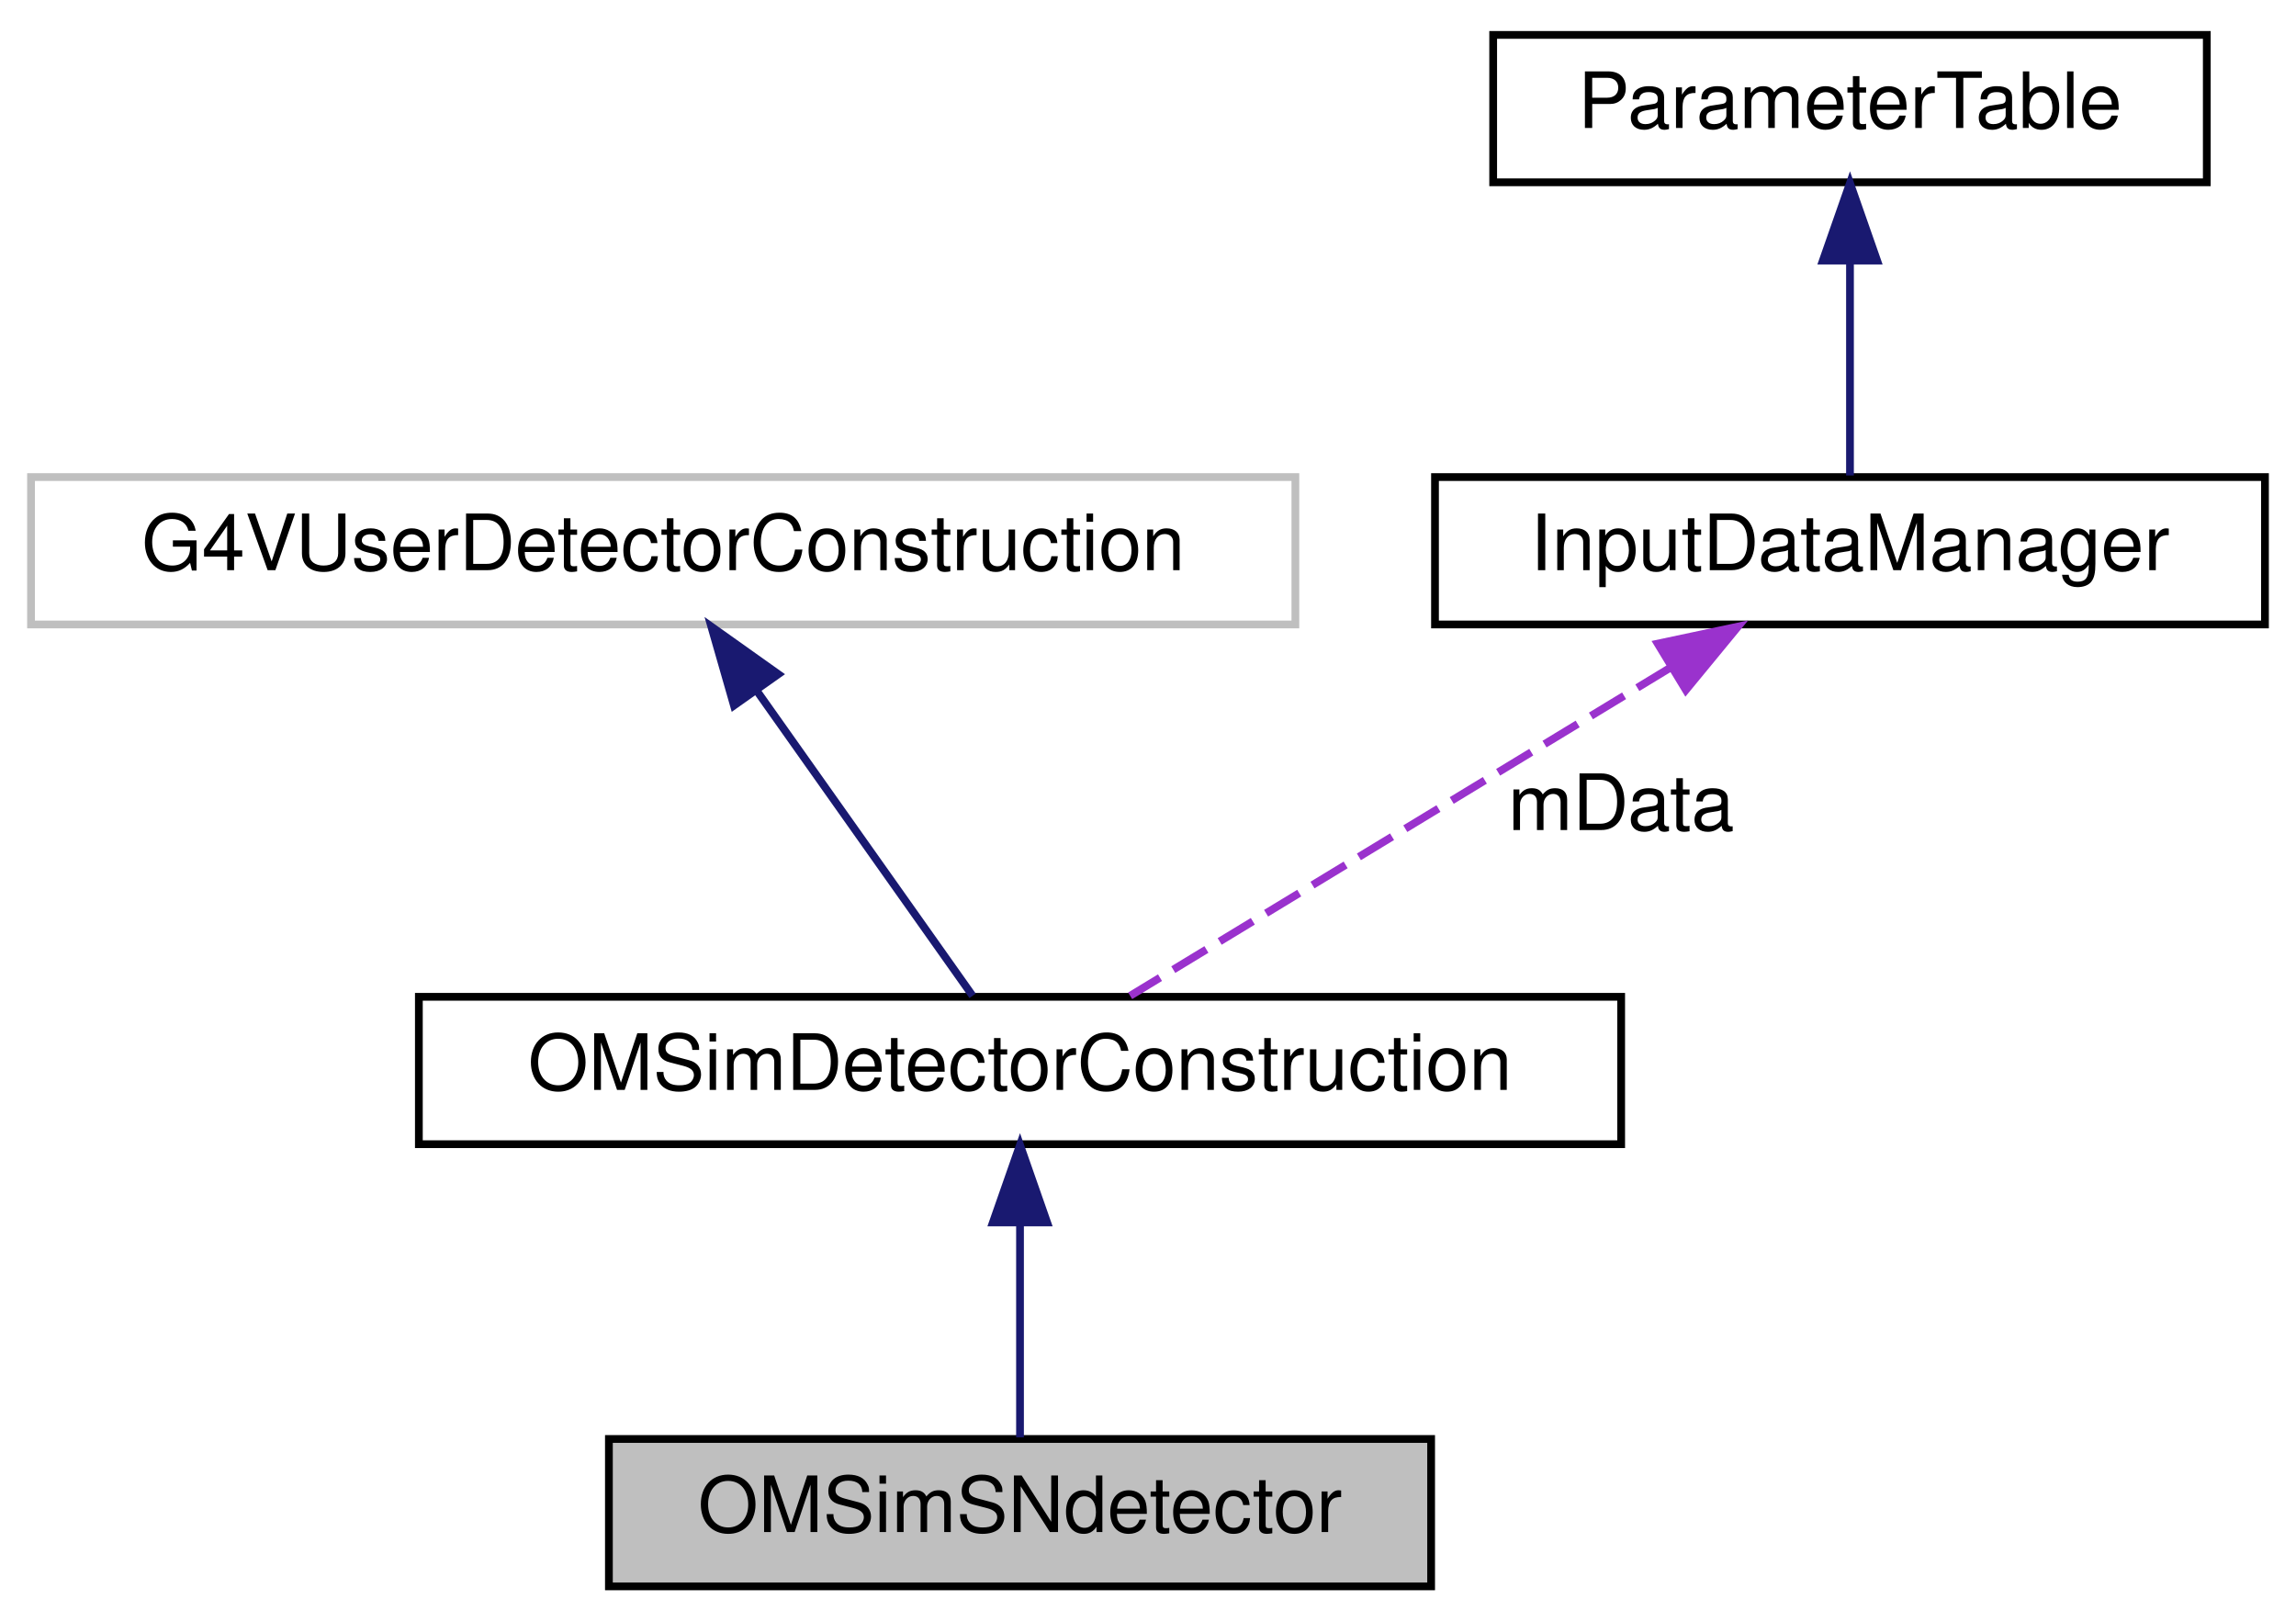
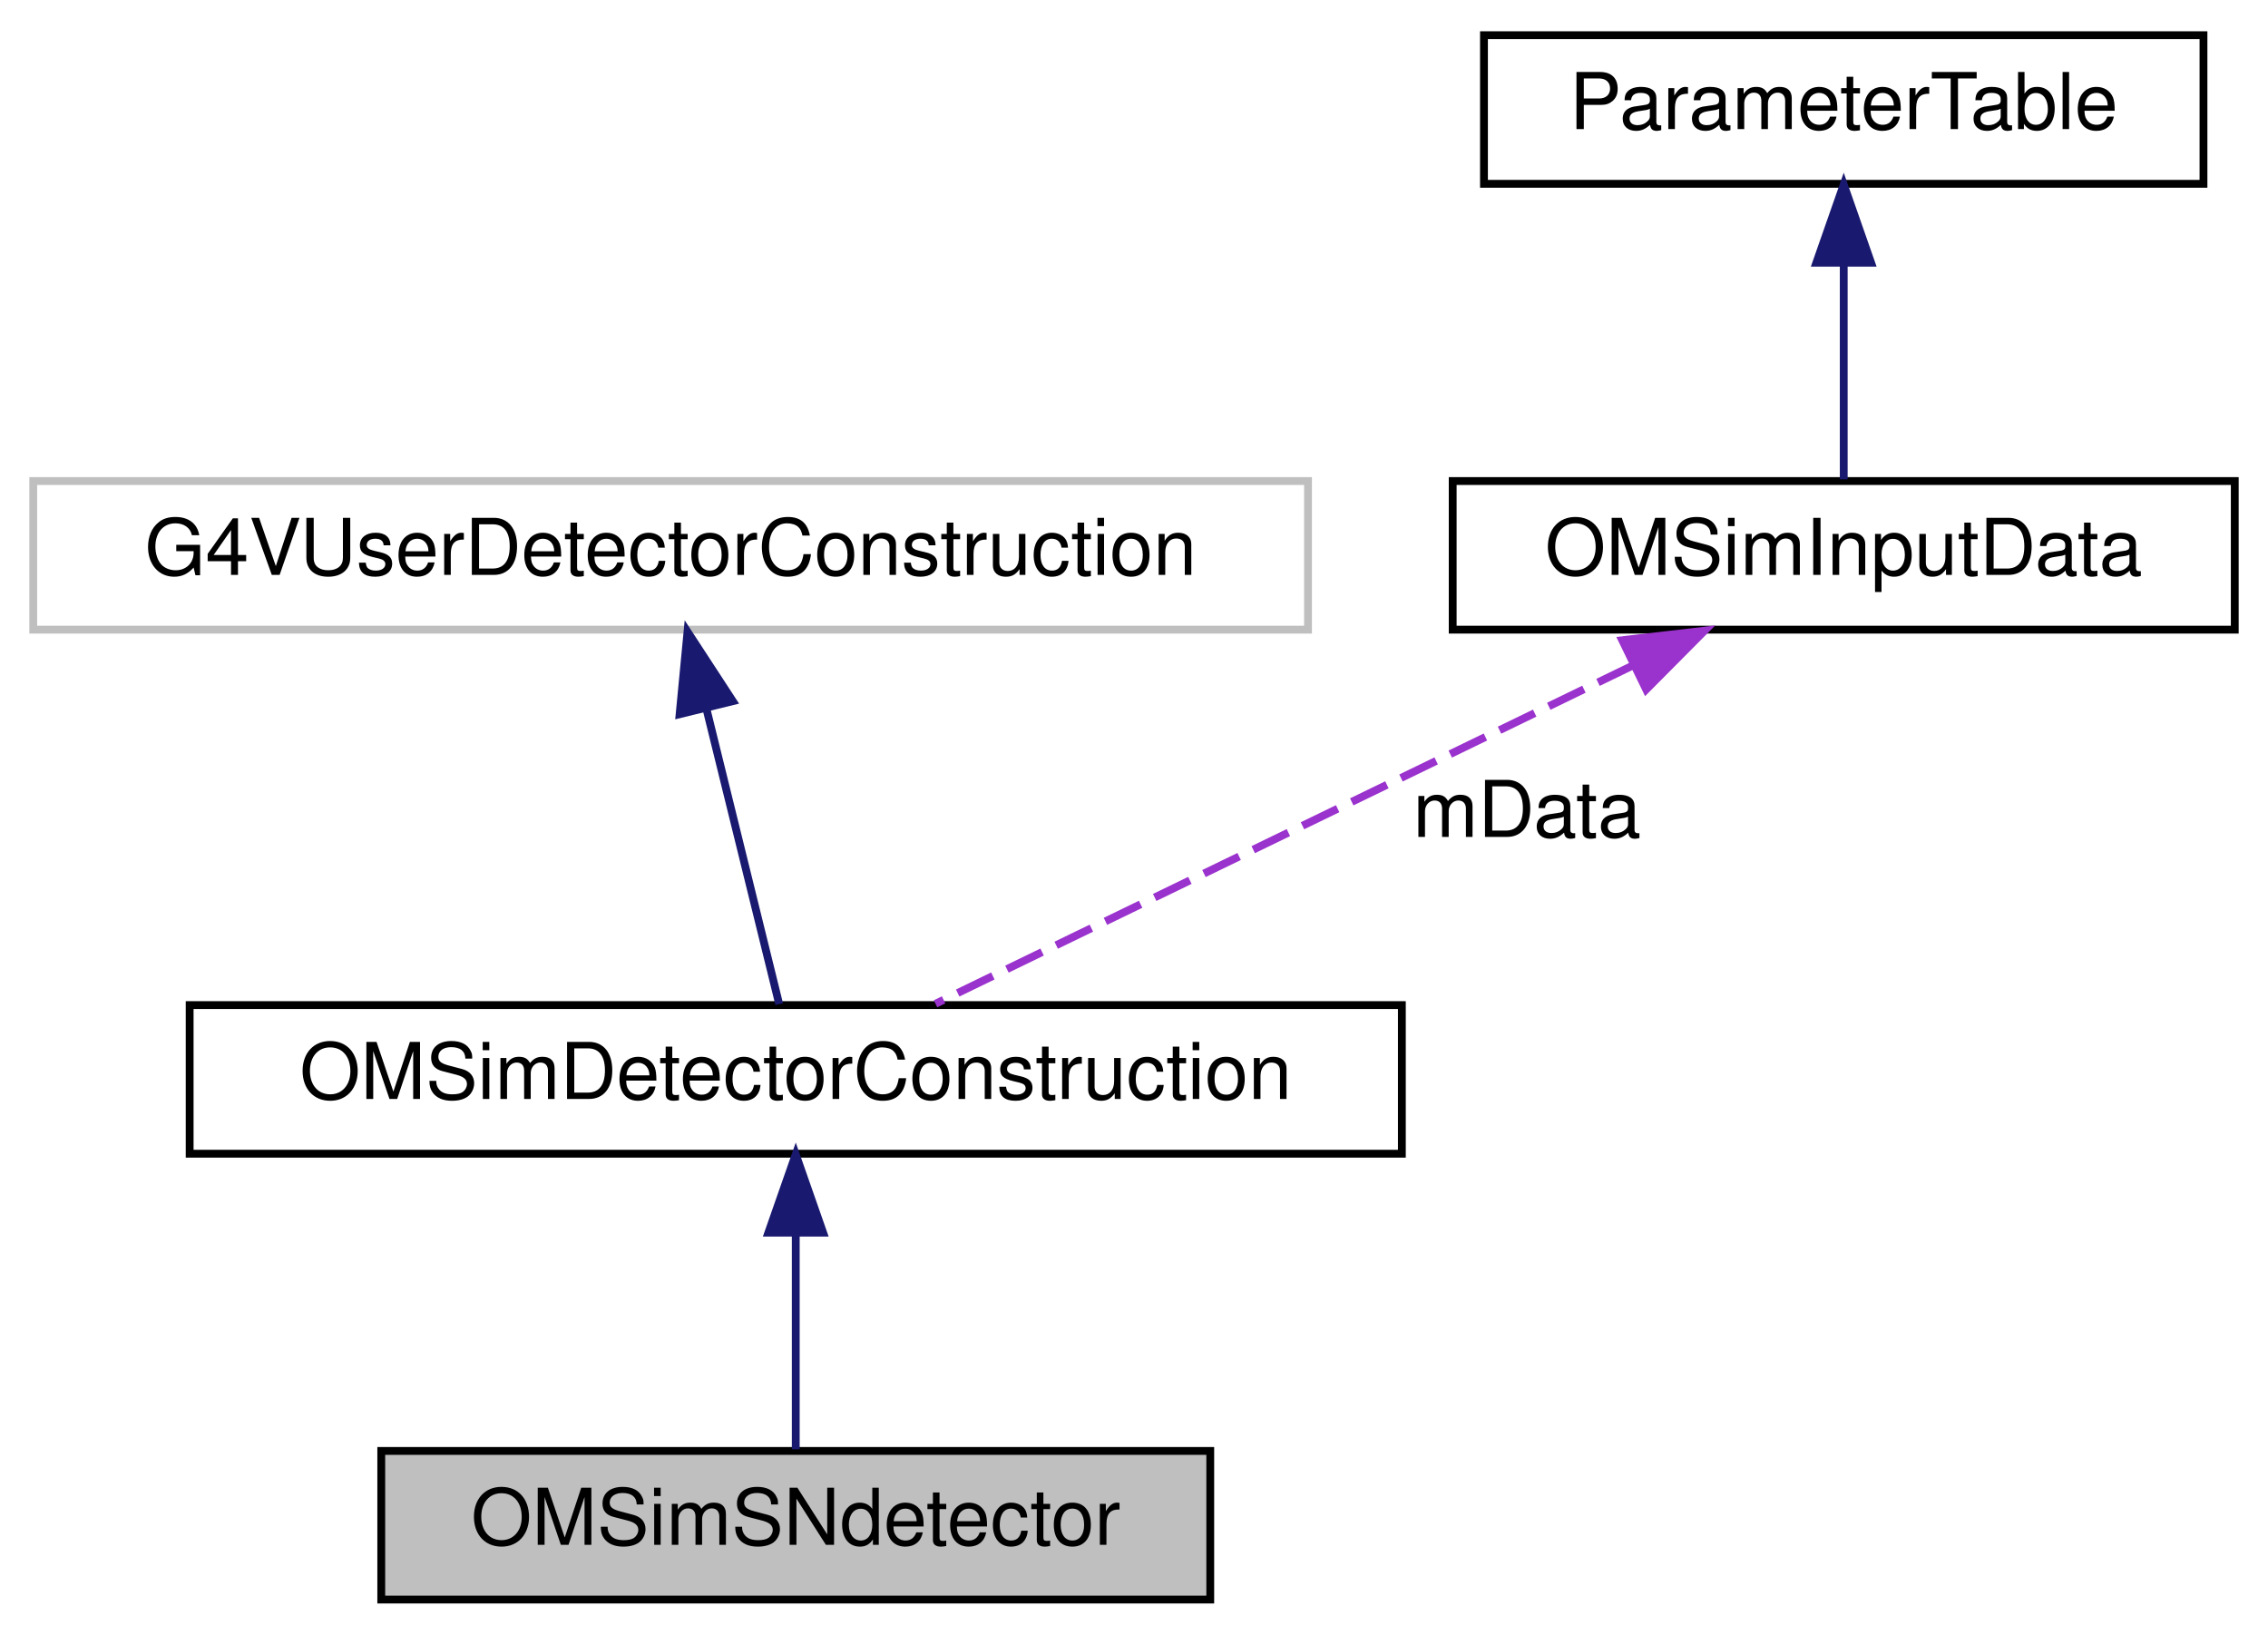
- <svg xmlns="http://www.w3.org/2000/svg" xmlns:xlink="http://www.w3.org/1999/xlink" width="296pt" height="209pt" viewBox="0.00 0.00 296.00 209.00">
+ <svg xmlns="http://www.w3.org/2000/svg" xmlns:xlink="http://www.w3.org/1999/xlink" width="290pt" height="209pt" viewBox="0.00 0.00 289.50 209.00">
  <g id="graph0" class="graph" transform="scale(1 1) rotate(0) translate(4 205)">
    <g id="node1" class="node">
      <g id="a_node1">
        <a xlink:title="Class for detector construction in the SN neutrino simulation.">
-           <polygon fill="#bfbfbf" stroke="black" points="74.5,-0.5 74.5,-19.5 180.5,-19.5 180.5,-0.5 74.5,-0.5" />
-           <text text-anchor="middle" x="127.5" y="-7.5" font-family="Helvetica,sans-Serif" font-size="10.00">OMSimSNdetector</text>
+           <polygon fill="#bfbfbf" stroke="black" points="44.5,-0.5 44.5,-19.5 150.5,-19.5 150.5,-0.5 44.5,-0.5" />
+           <text text-anchor="middle" x="97.5" y="-7.5" font-family="Helvetica,sans-Serif" font-size="10.00">OMSimSNdetector</text>
        </a>
      </g>
    </g>
    <g id="node2" class="node">
      <g id="a_node2">
        <a xlink:href="class_o_m_sim_detector_construction.html" target="_top" xlink:title="Class for detector construction in the effective area simulation.">
-           <polygon fill="none" stroke="black" points="50,-57.5 50,-76.5 205,-76.5 205,-57.5 50,-57.5" />
-           <text text-anchor="middle" x="127.5" y="-64.5" font-family="Helvetica,sans-Serif" font-size="10.00">OMSimDetectorConstruction</text>
+           <polygon fill="none" stroke="black" points="20,-57.5 20,-76.5 175,-76.5 175,-57.5 20,-57.5" />
+           <text text-anchor="middle" x="97.5" y="-64.5" font-family="Helvetica,sans-Serif" font-size="10.00">OMSimDetectorConstruction</text>
        </a>
      </g>
    </g>
    <g id="edge1" class="edge">
-       <path fill="none" stroke="midnightblue" d="M127.5,-47.12C127.5,-37.82 127.5,-27.06 127.5,-19.71" />
-       <polygon fill="midnightblue" stroke="midnightblue" points="124,-47.41 127.5,-57.41 131,-47.41 124,-47.41" />
+       <path fill="none" stroke="midnightblue" d="M97.5,-47.12C97.5,-37.82 97.5,-27.06 97.5,-19.71" />
+       <polygon fill="midnightblue" stroke="midnightblue" points="94,-47.41 97.5,-57.41 101,-47.41 94,-47.41" />
    </g>
    <g id="node3" class="node">
      <g id="a_node3">
        <a xlink:title=" ">
          <polygon fill="none" stroke="#bfbfbf" points="0,-124.5 0,-143.5 163,-143.5 163,-124.5 0,-124.5" />
          <text text-anchor="middle" x="81.5" y="-131.5" font-family="Helvetica,sans-Serif" font-size="10.00">G4VUserDetectorConstruction</text>
        </a>
      </g>
    </g>
    <g id="edge2" class="edge">
-       <path fill="none" stroke="midnightblue" d="M93.6,-115.9C102.54,-103.27 114.33,-86.6 121.39,-76.63" />
-       <polygon fill="midnightblue" stroke="midnightblue" points="90.62,-114.05 87.7,-124.23 96.34,-118.09 90.62,-114.05" />
+       <path fill="none" stroke="midnightblue" d="M86.07,-114.41C89.13,-101.99 93.02,-86.22 95.38,-76.63" />
+       <polygon fill="midnightblue" stroke="midnightblue" points="82.65,-113.69 83.66,-124.23 89.45,-115.36 82.65,-113.69" />
    </g>
    <g id="node4" class="node">
      <g id="a_node4">
-         <a xlink:href="class_input_data_manager.html" target="_top" xlink:title="Manages the input data, including parsing and storing material properties.">
-           <polygon fill="none" stroke="black" points="181,-124.5 181,-143.5 288,-143.5 288,-124.5 181,-124.5" />
-           <text text-anchor="middle" x="234.5" y="-131.5" font-family="Helvetica,sans-Serif" font-size="10.00">InputDataManager</text>
+         <a xlink:href="class_o_m_sim_input_data.html" target="_top" xlink:title="Manages the input data, including parsing and storing material properties.">
+           <polygon fill="none" stroke="black" points="181.5,-124.5 181.5,-143.5 281.5,-143.5 281.5,-124.5 181.5,-124.5" />
+           <text text-anchor="middle" x="231.5" y="-131.5" font-family="Helvetica,sans-Serif" font-size="10.00">OMSimInputData</text>
        </a>
      </g>
    </g>
    <g id="edge3" class="edge">
-       <path fill="none" stroke="#9a32cd" stroke-dasharray="5,2" d="M211.36,-118.94C190.17,-106.07 159.48,-87.43 141.7,-76.63" />
-       <polygon fill="#9a32cd" stroke="#9a32cd" points="209.71,-122.03 220.07,-124.23 213.34,-116.05 209.71,-122.03" />
-       <text text-anchor="middle" x="205" y="-98" font-family="Helvetica,sans-Serif" font-size="10.00"> mData</text>
+       <path fill="none" stroke="#9a32cd" stroke-dasharray="5,2" d="M204.58,-119.94C178.04,-107.07 138.23,-87.76 115.37,-76.67" />
+       <polygon fill="#9a32cd" stroke="#9a32cd" points="203.18,-123.15 213.71,-124.37 206.24,-116.85 203.18,-123.15" />
+       <text text-anchor="middle" x="191" y="-98" font-family="Helvetica,sans-Serif" font-size="10.00"> mData</text>
    </g>
    <g id="node5" class="node">
      <g id="a_node5">
        <a xlink:href="class_parameter_table.html" target="_top" xlink:title="A utility class for managing JSON-based data tables.">
-           <polygon fill="none" stroke="black" points="188.5,-181.5 188.5,-200.5 280.5,-200.5 280.5,-181.5 188.5,-181.5" />
-           <text text-anchor="middle" x="234.5" y="-188.5" font-family="Helvetica,sans-Serif" font-size="10.00">ParameterTable</text>
+           <polygon fill="none" stroke="black" points="185.5,-181.5 185.5,-200.5 277.5,-200.5 277.5,-181.5 185.5,-181.5" />
+           <text text-anchor="middle" x="231.5" y="-188.5" font-family="Helvetica,sans-Serif" font-size="10.00">ParameterTable</text>
        </a>
      </g>
    </g>
    <g id="edge4" class="edge">
-       <path fill="none" stroke="midnightblue" d="M234.5,-171.12C234.5,-161.82 234.5,-151.06 234.5,-143.71" />
-       <polygon fill="midnightblue" stroke="midnightblue" points="231,-171.41 234.5,-181.41 238,-171.41 231,-171.41" />
+       <path fill="none" stroke="midnightblue" d="M231.5,-171.12C231.5,-161.82 231.5,-151.06 231.5,-143.71" />
+       <polygon fill="midnightblue" stroke="midnightblue" points="228,-171.41 231.5,-181.41 235,-171.41 228,-171.41" />
    </g>
  </g>
</svg>
